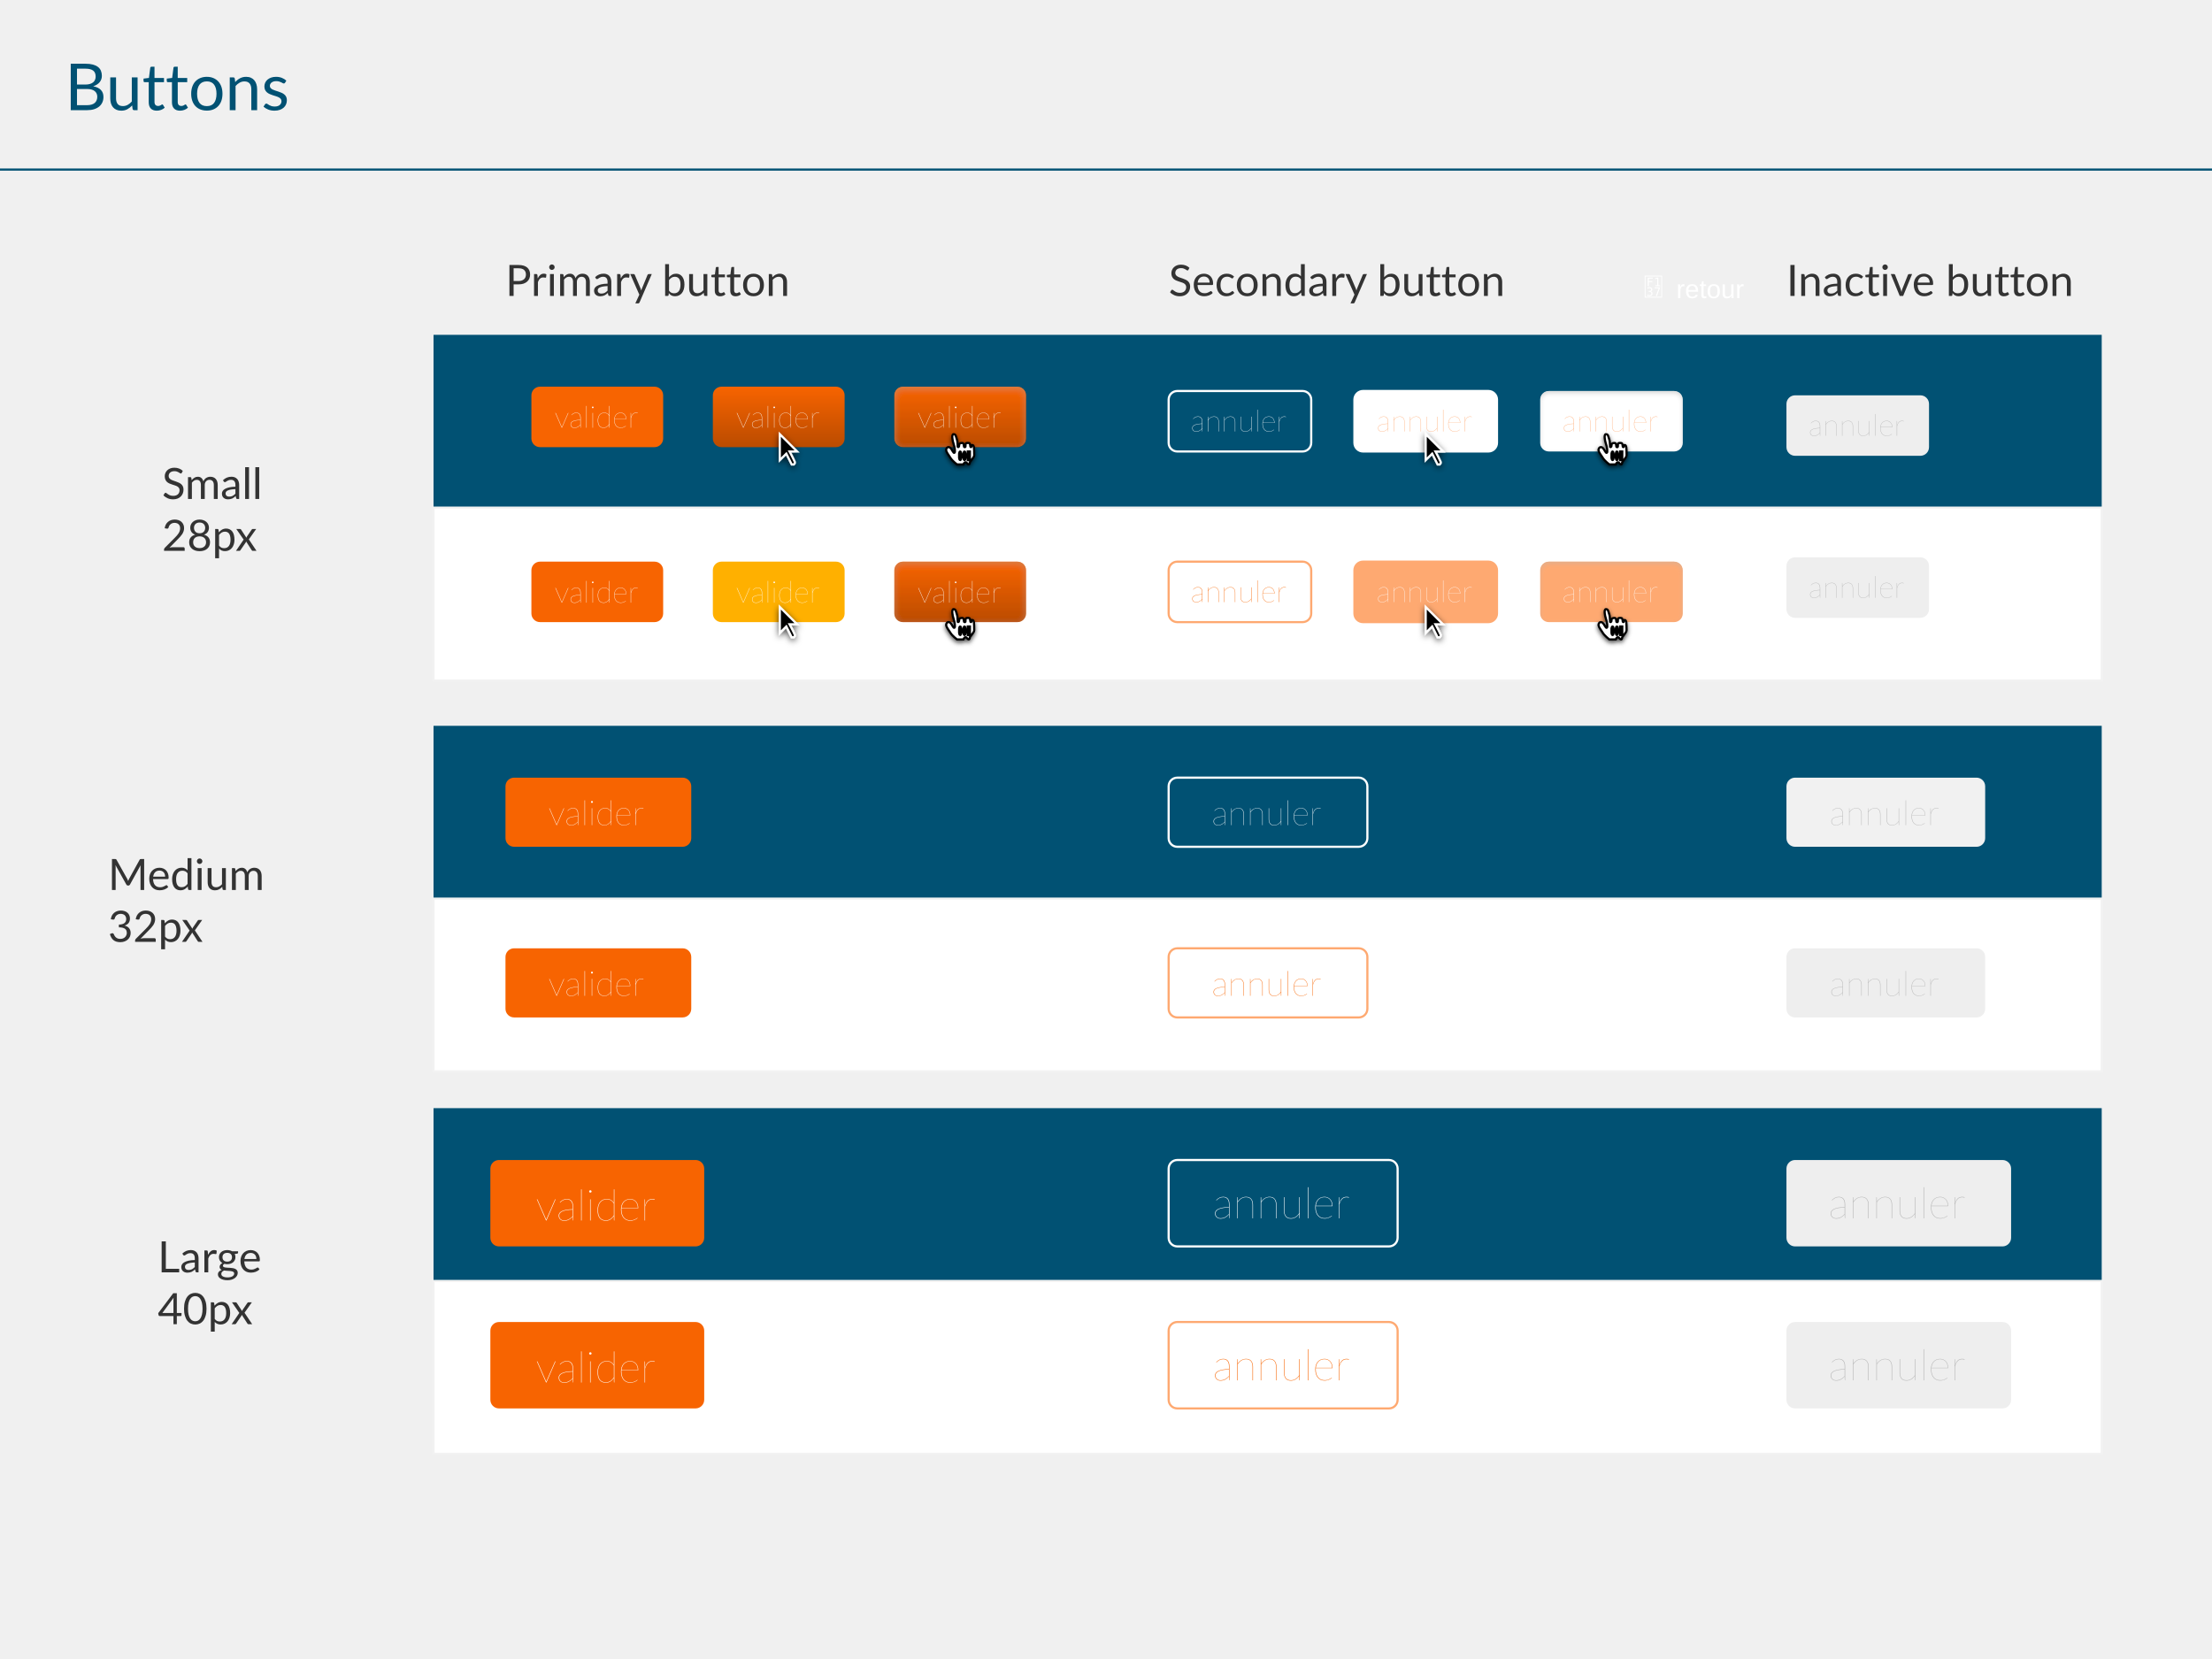
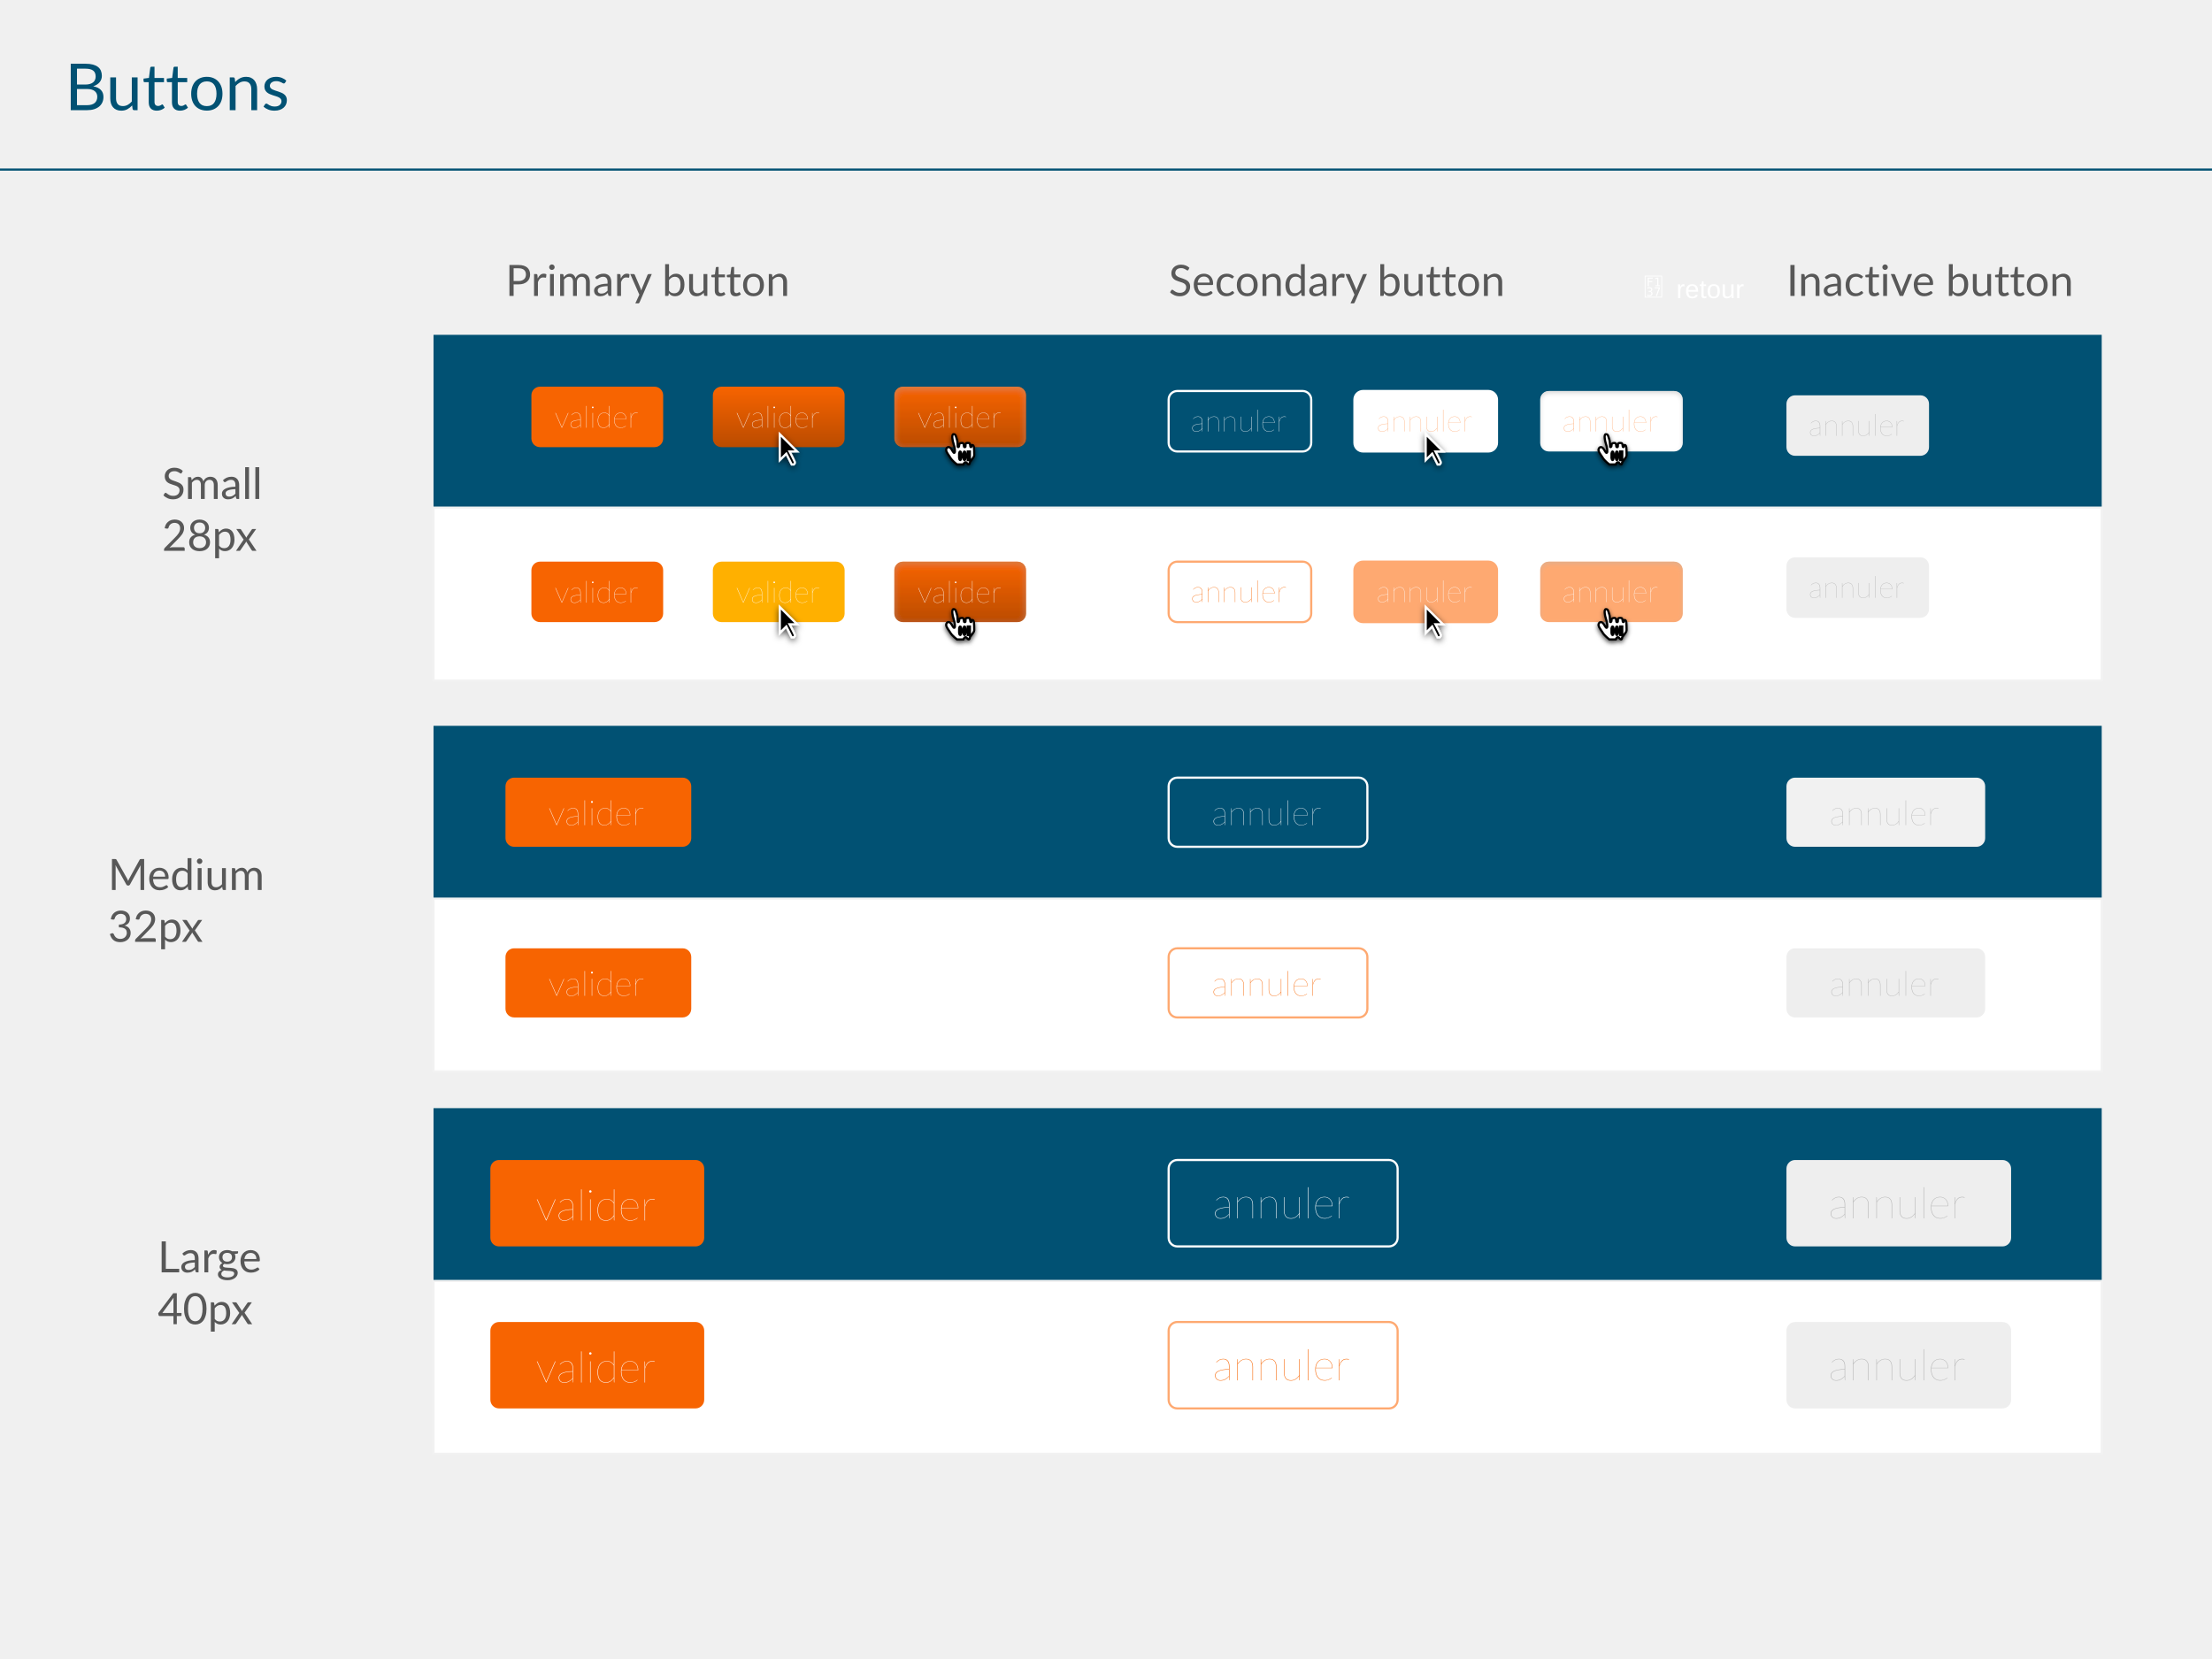
<svg xmlns="http://www.w3.org/2000/svg" xmlns:xlink="http://www.w3.org/1999/xlink" width="1024px" height="768px" viewBox="0 0 1024 768" version="1.1">
  <defs>
    <rect id="path-1" x="0" y="0" width="61" height="28" rx="4" />
    <linearGradient x1="50%" y1="1.965%" x2="50%" y2="100%" id="linearGradient-2">
      <stop stop-color="#F66300" offset="0%" />
      <stop stop-color="#BB4C00" offset="98.314%" />
    </linearGradient>
    <linearGradient x1="50%" y1="1.965%" x2="50%" y2="100%" id="linearGradient-3">
      <stop stop-color="#F66300" offset="0%" />
      <stop stop-color="#BB4C00" offset="100%" />
    </linearGradient>
    <filter x="-50%" y="-50%" width="200%" height="200%" filterUnits="objectBoundingBox" id="filter-4">
      <feOffset dx="0" dy="1" in="SourceAlpha" result="shadowOffsetInner1" />
      <feGaussianBlur stdDeviation="1.5" in="shadowOffsetInner1" result="shadowBlurInner1" />
      <feComposite in="shadowBlurInner1" in2="SourceAlpha" operator="arithmetic" k2="-1" k3="1" result="shadowInnerInner1" />
      <feColorMatrix values="0 0 0 0 0.501   0 0 0 0 0.254   0 0 0 0 0.087  0 0 0 0.7 0" in="shadowInnerInner1" type="matrix" result="shadowMatrixInner1" />
      <feMerge>
        <feMergeNode in="SourceGraphic" />
        <feMergeNode in="shadowMatrixInner1" />
      </feMerge>
    </filter>
    <filter x="-50%" y="-50%" width="200%" height="200%" filterUnits="objectBoundingBox" id="filter-5">
      <feOffset dx="0" dy="1" in="SourceAlpha" result="shadowOffsetOuter1" />
      <feGaussianBlur stdDeviation="1" in="shadowOffsetOuter1" result="shadowBlurOuter1" />
      <feColorMatrix values="0 0 0 0 0   0 0 0 0 0   0 0 0 0 0  0 0 0 0.7 0" in="shadowBlurOuter1" type="matrix" result="shadowMatrixOuter1" />
      <feMerge>
        <feMergeNode in="shadowMatrixOuter1" />
        <feMergeNode in="SourceGraphic" />
      </feMerge>
    </filter>
    <filter x="-50%" y="-50%" width="200%" height="200%" filterUnits="objectBoundingBox" id="filter-6">
      <feOffset dx="0" dy="1" in="SourceAlpha" result="shadowOffsetInner1" />
      <feGaussianBlur stdDeviation="1.5" in="shadowOffsetInner1" result="shadowBlurInner1" />
      <feComposite in="shadowBlurInner1" in2="SourceAlpha" operator="arithmetic" k2="-1" k3="1" result="shadowInnerInner1" />
      <feColorMatrix values="0 0 0 0 0.501   0 0 0 0 0.254   0 0 0 0 0.087  0 0 0 0.7 0" in="shadowInnerInner1" type="matrix" result="shadowMatrixInner1" />
      <feMerge>
        <feMergeNode in="SourceGraphic" />
        <feMergeNode in="shadowMatrixInner1" />
      </feMerge>
    </filter>
    <filter x="-50%" y="-50%" width="200%" height="200%" filterUnits="objectBoundingBox" id="filter-7">
      <feOffset dx="0" dy="1" in="SourceAlpha" result="shadowOffsetOuter1" />
      <feGaussianBlur stdDeviation="1" in="shadowOffsetOuter1" result="shadowBlurOuter1" />
      <feColorMatrix values="0 0 0 0 0   0 0 0 0 0   0 0 0 0 0  0 0 0 0.7 0" in="shadowBlurOuter1" type="matrix" result="shadowMatrixOuter1" />
      <feMerge>
        <feMergeNode in="shadowMatrixOuter1" />
        <feMergeNode in="SourceGraphic" />
      </feMerge>
    </filter>
    <filter x="-50%" y="-50%" width="200%" height="200%" filterUnits="objectBoundingBox" id="filter-8">
      <feOffset dx="0" dy="1" in="SourceAlpha" result="shadowOffsetInner1" />
      <feGaussianBlur stdDeviation="1" in="shadowOffsetInner1" result="shadowBlurInner1" />
      <feComposite in="shadowBlurInner1" in2="SourceAlpha" operator="arithmetic" k2="-1" k3="1" result="shadowInnerInner1" />
      <feColorMatrix values="0 0 0 0 0.528   0 0 0 0 0.526   0 0 0 0 0.526  0 0 0 0.7 0" in="shadowInnerInner1" type="matrix" result="shadowMatrixInner1" />
      <feMerge>
        <feMergeNode in="SourceGraphic" />
        <feMergeNode in="shadowMatrixInner1" />
      </feMerge>
    </filter>
    <filter x="-50%" y="-50%" width="200%" height="200%" filterUnits="objectBoundingBox" id="filter-9">
      <feOffset dx="0" dy="1" in="SourceAlpha" result="shadowOffsetInner1" />
      <feGaussianBlur stdDeviation="1" in="shadowOffsetInner1" result="shadowBlurInner1" />
      <feComposite in="shadowBlurInner1" in2="SourceAlpha" operator="arithmetic" k2="-1" k3="1" result="shadowInnerInner1" />
      <feColorMatrix values="0 0 0 0 0.644   0 0 0 0 0.437   0 0 0 0 0.301  0 0 0 0.7 0" in="shadowInnerInner1" type="matrix" result="shadowMatrixInner1" />
      <feMerge>
        <feMergeNode in="SourceGraphic" />
        <feMergeNode in="shadowMatrixInner1" />
      </feMerge>
    </filter>
    <filter x="-50%" y="-50%" width="200%" height="200%" filterUnits="objectBoundingBox" id="filter-10">
      <feOffset dx="0" dy="1" in="SourceAlpha" result="shadowOffsetOuter1" />
      <feGaussianBlur stdDeviation="1" in="shadowOffsetOuter1" result="shadowBlurOuter1" />
      <feColorMatrix values="0 0 0 0 0   0 0 0 0 0   0 0 0 0 0  0 0 0 0.7 0" in="shadowBlurOuter1" type="matrix" result="shadowMatrixOuter1" />
      <feMerge>
        <feMergeNode in="shadowMatrixOuter1" />
        <feMergeNode in="SourceGraphic" />
      </feMerge>
    </filter>
    <filter x="-50%" y="-50%" width="200%" height="200%" filterUnits="objectBoundingBox" id="filter-11">
      <feOffset dx="0" dy="1" in="SourceAlpha" result="shadowOffsetOuter1" />
      <feGaussianBlur stdDeviation="1" in="shadowOffsetOuter1" result="shadowBlurOuter1" />
      <feColorMatrix values="0 0 0 0 0   0 0 0 0 0   0 0 0 0 0  0 0 0 0.7 0" in="shadowBlurOuter1" type="matrix" result="shadowMatrixOuter1" />
      <feMerge>
        <feMergeNode in="shadowMatrixOuter1" />
        <feMergeNode in="SourceGraphic" />
      </feMerge>
    </filter>
    <filter x="-50%" y="-50%" width="200%" height="200%" filterUnits="objectBoundingBox" id="filter-12">
      <feOffset dx="0" dy="1" in="SourceAlpha" result="shadowOffsetOuter1" />
      <feGaussianBlur stdDeviation="1.5" in="shadowOffsetOuter1" result="shadowBlurOuter1" />
      <feColorMatrix values="0 0 0 0 0   0 0 0 0 0   0 0 0 0 0  0 0 0 0.7 0" in="shadowBlurOuter1" type="matrix" result="shadowMatrixOuter1" />
      <feMerge>
        <feMergeNode in="shadowMatrixOuter1" />
        <feMergeNode in="SourceGraphic" />
      </feMerge>
    </filter>
    <filter x="-50%" y="-50%" width="200%" height="200%" filterUnits="objectBoundingBox" id="filter-13">
      <feOffset dx="0" dy="1" in="SourceAlpha" result="shadowOffsetOuter1" />
      <feGaussianBlur stdDeviation="1.5" in="shadowOffsetOuter1" result="shadowBlurOuter1" />
      <feColorMatrix values="0 0 0 0 0   0 0 0 0 0   0 0 0 0 0  0 0 0 0.7 0" in="shadowBlurOuter1" type="matrix" result="shadowMatrixOuter1" />
      <feMerge>
        <feMergeNode in="shadowMatrixOuter1" />
        <feMergeNode in="SourceGraphic" />
      </feMerge>
    </filter>
    <filter x="-50%" y="-50%" width="200%" height="200%" filterUnits="objectBoundingBox" id="filter-14">
      <feOffset dx="0" dy="1" in="SourceAlpha" result="shadowOffsetOuter1" />
      <feGaussianBlur stdDeviation="1.5" in="shadowOffsetOuter1" result="shadowBlurOuter1" />
      <feColorMatrix values="0 0 0 0 0   0 0 0 0 0   0 0 0 0 0  0 0 0 0.7 0" in="shadowBlurOuter1" type="matrix" result="shadowMatrixOuter1" />
      <feMerge>
        <feMergeNode in="shadowMatrixOuter1" />
        <feMergeNode in="SourceGraphic" />
      </feMerge>
    </filter>
    <filter x="-50%" y="-50%" width="200%" height="200%" filterUnits="objectBoundingBox" id="filter-15">
      <feOffset dx="0" dy="1" in="SourceAlpha" result="shadowOffsetOuter1" />
      <feGaussianBlur stdDeviation="1.5" in="shadowOffsetOuter1" result="shadowBlurOuter1" />
      <feColorMatrix values="0 0 0 0 0   0 0 0 0 0   0 0 0 0 0  0 0 0 0.7 0" in="shadowBlurOuter1" type="matrix" result="shadowMatrixOuter1" />
      <feMerge>
        <feMergeNode in="shadowMatrixOuter1" />
        <feMergeNode in="SourceGraphic" />
      </feMerge>
    </filter>
  </defs>
  <g id="Composants" stroke="none" stroke-width="1" fill="none" fill-rule="evenodd">
    <g id="Components/01-Buttons">
      <rect id="Rectangle-1" fill="#015173" x="200.691" y="155" width="772.254" height="80" />
      <rect id="Rectangle-2" stroke="#F2F2F2" fill="#FFFFFF" x="200.691" y="235" width="772.254" height="80" />
      <g id="retour-+-" transform="translate(761, 127)" font-size="12" fill="#FFFFFF" font-weight="normal">
        <text id="retour" font-family="Arial">
          <tspan x="15" y="11">retour</tspan>
        </text>
        <text id="" font-family="FontAwesome">
          <tspan x="0" y="10"></tspan>
        </text>
      </g>
      <g id="Rectangle-5-+-valider" transform="translate(246, 179)">
        <rect id="Rectangle-5" fill="#F76401" x="0" y="0" width="61" height="28" rx="4" />
        <text id="valider" font-family="Lato" font-size="14" font-weight="260" fill="#FFFFFF">
          <tspan x="10.682" y="19">valider</tspan>
        </text>
      </g>
      <g id="Rectangle-5-+-valider-2" transform="translate(246, 260)">
        <rect id="Rectangle-5" fill="#F76401" x="0" y="0" width="61" height="28" rx="4" />
        <text id="valider" font-family="Lato" font-size="14" font-weight="260" fill="#FFFFFF">
          <tspan x="10.682" y="19">valider</tspan>
        </text>
      </g>
      <g id="Rectangle-5-+-valider-5" transform="translate(330, 260)">
        <g id="Rectangle-5">
          <use fill="none" xlink:href="#path-1" />
          <use fill="#FFB000" fill-rule="evenodd" xlink:href="#path-1" />
        </g>
        <text id="valider" font-family="Lato" font-size="14" font-weight="260" fill="#FFFFFF">
          <tspan x="10.682" y="19">valider</tspan>
        </text>
      </g>
      <g id="Rectangle-6-+-annuler-2" transform="translate(541, 260)">
        <rect id="Rectangle-6" stroke="#FEA971" x="0" y="0" width="66" height="28" rx="4" />
        <text id="annuler" font-family="Lato" font-size="14" font-weight="260" fill="#F76401">
          <tspan x="10.215" y="18.75">annuler</tspan>
        </text>
      </g>
      <g id="Rectangle-5-+-valider-8" transform="translate(330, 179)">
        <rect id="Rectangle-5" fill="url(#linearGradient-2)" x="0" y="0" width="61" height="28" rx="4" />
        <text id="valider" font-family="Lato" font-size="14" font-weight="260" fill="#FFFFFF">
          <tspan x="10.682" y="19">valider</tspan>
        </text>
      </g>
      <g id="Rectangle-5-+-valider-9" transform="translate(414, 179)">
        <rect id="Rectangle-5" fill="url(#linearGradient-3)" filter="url(#filter-4)" x="0" y="0" width="61" height="28" rx="4" />
        <text id="valider" font-family="Lato" font-size="14" font-weight="260" fill="#FFFFFF">
          <tspan x="10.682" y="19">valider</tspan>
        </text>
      </g>
      <g id="Rectangle-6-+-annuler-14" transform="translate(827, 258)">
        <rect id="Rectangle-6" fill="#EEEEEE" x="0" y="0" width="66" height="28" rx="4" />
        <text id="annuler" font-family="Lato" font-size="14" font-weight="260" fill="#B2B2B2">
          <tspan x="10.215" y="18.75">annuler</tspan>
        </text>
      </g>
      <g id="Click-2" transform="translate(438, 201)" stroke="#000000" filter="url(#filter-5)" fill="#FFFFFF">
        <path d="M5,14 C5,14 2.794,12.301 2.018,11 C1.242,9.699 -0.229,8.041 0.03,7 C0.289,5.959 1.242,5.631 2.018,6.412 C2.794,7.192 3.317,8.884 3.834,8.624 C4.351,8.364 3.963,5.891 3.446,4.46 C2.929,3.028 2.389,1.74506734e-07 3.446,0 C4.503,-9.28378237e-08 4.503,1 5,2.5 C5.497,4 5.109,6 5.497,6 C5.885,6 6.033,5.651 6.033,5 C6.033,4.823 6.067,4.674 6.137,4.55 C6.325,4.218 6.767,4.069 7.485,4.069 C8.47,4.069 7.982,6 8.478,6 C8.975,6 8.975,6.041 8.975,5 C8.975,3.959 9.436,4.069 10.43,4.069 C11.424,4.069 10.943,6 11.46,6 C11.978,6 11.46,5 11.957,5 C12.454,5 12.951,5.158 12.951,7.5 C12.951,9.842 13.23,9.959 12.454,11 C11.678,12.041 10.963,13 10.963,13 C10.963,13 10.963,14 10.43,14 C9.897,14 9.622,13 8.975,13 C8.329,13 7.982,14 7.982,14 L5,14 Z M11,12 L11,8 L10,8 L10,12 L11,12 Z M8,11 C8,11.271 8.232,12 8.5,12 C8.776,12 9,11.275 9,11 L9,9 C9,8.729 8.768,8 8.5,8 C8.224,8 8,8.725 8,9 L8,11 Z M6,11 C6,11.271 6.232,12 6.5,12 C6.776,12 7,11.275 7,11 L7,9 C7,8.729 6.768,8 6.5,8 C6.224,8 6,8.725 6,9 L6,11 Z" id="Pointer" />
      </g>
      <g id="Rectangle-5-+-valider-10" transform="translate(414, 260)">
        <rect id="Rectangle-5" fill="url(#linearGradient-3)" filter="url(#filter-6)" x="0" y="0" width="61" height="28" rx="4" />
        <text id="valider" font-family="Lato" font-size="14" font-weight="260" fill="#FFFFFF">
          <tspan x="10.682" y="19">valider</tspan>
        </text>
      </g>
      <g id="Click-3" transform="translate(438, 282)" stroke="#000000" filter="url(#filter-7)" fill="#FFFFFF">
        <path d="M5,14 C5,14 2.794,12.301 2.018,11 C1.242,9.699 -0.229,8.041 0.03,7 C0.289,5.959 1.242,5.631 2.018,6.412 C2.794,7.192 3.317,8.884 3.834,8.624 C4.351,8.364 3.963,5.891 3.446,4.46 C2.929,3.028 2.389,1.74506734e-07 3.446,0 C4.503,-9.28378237e-08 4.503,1 5,2.5 C5.497,4 5.109,6 5.497,6 C5.885,6 6.033,5.651 6.033,5 C6.033,4.823 6.067,4.674 6.137,4.55 C6.325,4.218 6.767,4.069 7.485,4.069 C8.47,4.069 7.982,6 8.478,6 C8.975,6 8.975,6.041 8.975,5 C8.975,3.959 9.436,4.069 10.43,4.069 C11.424,4.069 10.943,6 11.46,6 C11.978,6 11.46,5 11.957,5 C12.454,5 12.951,5.158 12.951,7.5 C12.951,9.842 13.23,9.959 12.454,11 C11.678,12.041 10.963,13 10.963,13 C10.963,13 10.963,14 10.43,14 C9.897,14 9.622,13 8.975,13 C8.329,13 7.982,14 7.982,14 L5,14 Z M11,12 L11,8 L10,8 L10,12 L11,12 Z M8,11 C8,11.271 8.232,12 8.5,12 C8.776,12 9,11.275 9,11 L9,9 C9,8.729 8.768,8 8.5,8 C8.224,8 8,8.725 8,9 L8,11 Z M6,11 C6,11.271 6.232,12 6.5,12 C6.776,12 7,11.275 7,11 L7,9 C7,8.729 6.768,8 6.5,8 C6.224,8 6,8.725 6,9 L6,11 Z" id="Pointer" />
      </g>
      <g id="Rectangle-6-+-annuler-15" transform="translate(827, 183)">
        <rect id="Rectangle-6" fill="#EEEEEE" x="0" y="0" width="66" height="28" rx="4" />
        <text id="annuler" font-family="Lato" font-size="14" font-weight="260" fill="#B2B2B2">
          <tspan x="10.215" y="18.75">annuler</tspan>
        </text>
      </g>
      <g id="Rectangle-6-+-annuler-13" transform="translate(541, 181)">
        <rect id="Rectangle-6" stroke="#FFFFFF" x="0" y="0" width="66" height="28" rx="4" />
        <text id="annuler" font-family="Lato" font-size="14" font-weight="260" fill="#FFFFFF">
          <tspan x="10.215" y="18.75">annuler</tspan>
        </text>
      </g>
      <g id="Rectangle-6-+-annuler-17" transform="translate(627, 181)">
        <rect id="Rectangle-6" stroke="#FFFFFF" fill="#FFFFFF" x="0" y="0" width="66" height="28" rx="4" />
        <text id="annuler" font-family="Lato" font-size="14" font-weight="260" fill="#FEA971">
          <tspan x="10.215" y="18.75">annuler</tspan>
        </text>
      </g>
      <g id="Rectangle-6-+-annuler-18" transform="translate(627, 260)">
        <rect id="Rectangle-6" stroke="#FEA971" fill="#FEA971" x="0" y="0" width="66" height="28" rx="4" />
        <text id="annuler" font-family="Lato" font-size="14" font-weight="260" fill="#FFFFFF">
          <tspan x="10.215" y="18.75">annuler</tspan>
        </text>
      </g>
      <g id="Rectangle-6-+-annuler-20" transform="translate(713, 181)">
        <rect id="Rectangle-6" fill="#FFFFFF" filter="url(#filter-8)" x="0" y="0" width="66" height="28" rx="4" />
        <text id="annuler" font-family="Lato" font-size="14" font-weight="260" fill="#FEA971">
          <tspan x="10.215" y="18.75">annuler</tspan>
        </text>
      </g>
      <g id="Rectangle-6-+-annuler-19" transform="translate(713, 260)">
        <rect id="Rectangle-6" fill="#FEA971" filter="url(#filter-9)" x="0" y="0" width="66" height="28" rx="4" />
        <text id="annuler" font-family="Lato" font-size="14" font-weight="260" fill="#FFFFFF">
          <tspan x="10.215" y="18.75">annuler</tspan>
        </text>
      </g>
      <g id="Click-5" transform="translate(740, 201)" stroke="#000000" filter="url(#filter-10)" fill="#FFFFFF">
        <path d="M5,14 C5,14 2.794,12.301 2.018,11 C1.242,9.699 -0.229,8.041 0.03,7 C0.289,5.959 1.242,5.631 2.018,6.412 C2.794,7.192 3.317,8.884 3.834,8.624 C4.351,8.364 3.963,5.891 3.446,4.46 C2.929,3.028 2.389,1.74506734e-07 3.446,0 C4.503,-9.28378237e-08 4.503,1 5,2.5 C5.497,4 5.109,6 5.497,6 C5.885,6 6.033,5.651 6.033,5 C6.033,4.823 6.067,4.674 6.137,4.55 C6.325,4.218 6.767,4.069 7.485,4.069 C8.47,4.069 7.982,6 8.478,6 C8.975,6 8.975,6.041 8.975,5 C8.975,3.959 9.436,4.069 10.43,4.069 C11.424,4.069 10.943,6 11.46,6 C11.978,6 11.46,5 11.957,5 C12.454,5 12.951,5.158 12.951,7.5 C12.951,9.842 13.23,9.959 12.454,11 C11.678,12.041 10.963,13 10.963,13 C10.963,13 10.963,14 10.43,14 C9.897,14 9.622,13 8.975,13 C8.329,13 7.982,14 7.982,14 L5,14 Z M11,12 L11,8 L10,8 L10,12 L11,12 Z M8,11 C8,11.271 8.232,12 8.5,12 C8.776,12 9,11.275 9,11 L9,9 C9,8.729 8.768,8 8.5,8 C8.224,8 8,8.725 8,9 L8,11 Z M6,11 C6,11.271 6.232,12 6.5,12 C6.776,12 7,11.275 7,11 L7,9 C7,8.729 6.768,8 6.5,8 C6.224,8 6,8.725 6,9 L6,11 Z" id="Pointer" />
      </g>
      <g id="Click-4" transform="translate(740, 282)" stroke="#000000" filter="url(#filter-11)" fill="#FFFFFF">
        <path d="M5,14 C5,14 2.794,12.301 2.018,11 C1.242,9.699 -0.229,8.041 0.03,7 C0.289,5.959 1.242,5.631 2.018,6.412 C2.794,7.192 3.317,8.884 3.834,8.624 C4.351,8.364 3.963,5.891 3.446,4.46 C2.929,3.028 2.389,1.74506734e-07 3.446,0 C4.503,-9.28378237e-08 4.503,1 5,2.5 C5.497,4 5.109,6 5.497,6 C5.885,6 6.033,5.651 6.033,5 C6.033,4.823 6.067,4.674 6.137,4.55 C6.325,4.218 6.767,4.069 7.485,4.069 C8.47,4.069 7.982,6 8.478,6 C8.975,6 8.975,6.041 8.975,5 C8.975,3.959 9.436,4.069 10.43,4.069 C11.424,4.069 10.943,6 11.46,6 C11.978,6 11.46,5 11.957,5 C12.454,5 12.951,5.158 12.951,7.5 C12.951,9.842 13.23,9.959 12.454,11 C11.678,12.041 10.963,13 10.963,13 C10.963,13 10.963,14 10.43,14 C9.897,14 9.622,13 8.975,13 C8.329,13 7.982,14 7.982,14 L5,14 Z M11,12 L11,8 L10,8 L10,12 L11,12 Z M8,11 C8,11.271 8.232,12 8.5,12 C8.776,12 9,11.275 9,11 L9,9 C9,8.729 8.768,8 8.5,8 C8.224,8 8,8.725 8,9 L8,11 Z M6,11 C6,11.271 6.232,12 6.5,12 C6.776,12 7,11.275 7,11 L7,9 C7,8.729 6.768,8 6.5,8 C6.224,8 6,8.725 6,9 L6,11 Z" id="Pointer" />
      </g>
      <g id="Rollover-3" transform="translate(660, 201)" stroke="#FFFFFF" filter="url(#filter-12)" fill="#000000">
        <path d="M0,0 L0,12 L3,9 L5.5,14 L6.5,14 C6.5,14 7.146,13.35 7,13 C6.312,11.35 4.5,8 4.5,8 L8,8 L0,0 Z" id="Default" />
      </g>
      <g id="Rollover-4" transform="translate(660, 281)" stroke="#FFFFFF" filter="url(#filter-13)" fill="#000000">
        <path d="M0,0 L0,12 L3,9 L5.5,14 L6.5,14 C6.5,14 7.146,13.35 7,13 C6.312,11.35 4.5,8 4.5,8 L8,8 L0,0 Z" id="Default" />
      </g>
      <g id="Rollover-6" transform="translate(361, 201)" stroke="#FFFFFF" filter="url(#filter-14)" fill="#000000">
        <path d="M0,0 L0,12 L3,9 L5.5,14 L6.5,14 C6.5,14 7.146,13.35 7,13 C6.312,11.35 4.5,8 4.5,8 L8,8 L0,0 Z" id="Default" />
      </g>
      <g id="Rollover-5" transform="translate(361, 281)" stroke="#FFFFFF" filter="url(#filter-15)" fill="#000000">
        <path d="M0,0 L0,12 L3,9 L5.5,14 L6.5,14 C6.5,14 7.146,13.35 7,13 C6.312,11.35 4.5,8 4.5,8 L8,8 L0,0 Z" id="Default" />
      </g>
      <g id="Titre" transform="translate(0, 21)">
        <text id="Buttons-" font-family="Lato" font-size="30" font-weight="normal" fill="#015173">
          <tspan x="30" y="30">Buttons </tspan>
        </text>
        <path d="M0,57.5 L1023.561,57.5" id="Line" stroke="#015173" stroke-linecap="square" />
      </g>
-       <text id="Primary-button" font-family="Lato" font-size="20" font-weight="normal" fill="#333333">
+       <text id="Primary-button" font-family="Lato" font-size="20" font-weight="normal" fill="#585858">
        <tspan x="234" y="137">Primary button</tspan>
      </text>
-       <text id="Small" font-family="Lato" font-size="20" font-weight="normal" fill="#333333">
+       <text id="Small" font-family="Lato" font-size="20" font-weight="normal" fill="#585858">
        <tspan x="75" y="231">Small</tspan>
        <tspan x="75" y="255">28px</tspan>
      </text>
-       <text id="Secondary-button" font-family="Lato" font-size="20" font-weight="normal" fill="#333333">
+       <text id="Secondary-button" font-family="Lato" font-size="20" font-weight="normal" fill="#585858">
        <tspan x="541" y="137">Secondary button</tspan>
      </text>
-       <text id="Inactive-button" font-family="Lato" font-size="20" font-weight="normal" fill="#333333">
+       <text id="Inactive-button" font-family="Lato" font-size="20" font-weight="normal" fill="#585858">
        <tspan x="827" y="137">Inactive button</tspan>
      </text>
      <rect id="Rectangle-4" fill="#015173" x="200.691" y="336" width="772.254" height="80" />
      <rect id="Rectangle-3" stroke="#F2F2F2" fill="#FFFFFF" x="200.691" y="416" width="772.254" height="80" />
      <g id="Rectangle-5-+-valider-4" transform="translate(234, 360)">
        <rect id="Rectangle-5" fill="#F76401" x="0" y="0" width="86" height="32" rx="4" />
        <text id="valider" font-family="Lato" font-size="16" font-weight="260" fill="#FFFFFF">
          <tspan x="19.78" y="22">valider</tspan>
        </text>
      </g>
      <g id="Rectangle-6-+-annuler-8" transform="translate(541, 360)">
        <rect id="Rectangle-6" stroke="#FFFFFF" x="0" y="0" width="92" height="32" rx="4" />
        <text id="annuler" font-family="Lato" font-size="16" font-weight="260" fill="#FFFFFF">
          <tspan x="19.96" y="22">annuler</tspan>
        </text>
      </g>
      <g id="Rectangle-5-+-valider-3" transform="translate(234, 439)">
        <rect id="Rectangle-5" fill="#F76401" x="0" y="0" width="86" height="32" rx="4" />
        <text id="valider" font-family="Lato" font-size="16" font-weight="260" fill="#FFFFFF">
          <tspan x="19.78" y="22">valider</tspan>
        </text>
      </g>
      <g id="Rectangle-6-+-annuler-7" transform="translate(541, 439)">
        <rect id="Rectangle-6" stroke="#FEA971" x="0" y="0" width="92" height="32" rx="4" />
        <text id="annuler" font-family="Lato" font-size="16" font-weight="260" fill="#F76401">
          <tspan x="19.96" y="22">annuler</tspan>
        </text>
      </g>
      <g id="Rectangle-6-+-annuler-6" transform="translate(827, 360)">
        <rect id="Rectangle-6" fill="#F1F1F1" x="0" y="0" width="92" height="32" rx="4" />
        <text id="annuler" font-family="Lato" font-size="16" font-weight="260" fill="#B2B2B2">
          <tspan x="19.96" y="22">annuler</tspan>
        </text>
      </g>
      <g id="Rectangle-6-+-annuler-5" transform="translate(827, 439)">
        <rect id="Rectangle-6" fill="#EEEEEE" x="0" y="0" width="92" height="32" rx="4" />
        <text id="annuler" font-family="Lato" font-size="16" font-weight="260" fill="#B2B2B2">
          <tspan x="19.96" y="22">annuler</tspan>
        </text>
      </g>
-       <text id="Medium" font-family="Lato" font-size="20" font-weight="normal" fill="#333333">
+       <text id="Medium" font-family="Lato" font-size="20" font-weight="normal" fill="#585858">
        <tspan x="50" y="412">Medium</tspan>
        <tspan x="50" y="436">32px</tspan>
      </text>
-       <rect id="Rectangle-8" fill="#015173" x="200.691" y="513" width="772.254" height="80" />
+       <g id="Rectangle-8" transform="translate(201, 513)" fill="#015173">
+         <rect x="-0.309" y="0" width="772.254" height="80" />
+       </g>
      <rect id="Rectangle-7" stroke="#F2F2F2" fill="#FFFFFF" x="200.691" y="593" width="772.254" height="80" />
      <g id="Rectangle-6-+-annuler-9" transform="translate(827, 537)">
        <path d="M3.997,0 C1.79,0 -1.77635684e-15,1.796 -1.77635684e-15,4 L-1.77635684e-15,36 C-1.77635684e-15,38.209 1.783,40 3.997,40 L100.003,40 C102.21,40 104,38.204 104,36 L104,4 C104,1.791 102.217,0 100.003,0 L3.997,0 Z" id="Rectangle-6" fill="#EEEEEE" />
        <text id="annuler" font-family="Lato" font-size="20" font-weight="260" fill="#B2B2B2">
          <tspan x="19.45" y="27">annuler</tspan>
        </text>
      </g>
      <g id="Rectangle-6-+-annuler-10" transform="translate(827, 612)">
        <path d="M3.997,0 C1.79,0 -1.77635684e-15,1.796 -1.77635684e-15,4 L-1.77635684e-15,36 C-1.77635684e-15,38.209 1.783,40 3.997,40 L100.003,40 C102.21,40 104,38.204 104,36 L104,4 C104,1.791 102.217,0 100.003,0 L3.997,0 Z" id="Rectangle-6" fill="#EEEEEE" />
        <text id="annuler" font-family="Lato" font-size="20" font-weight="260" fill="#B2B2B2">
          <tspan x="19.45" y="27">annuler</tspan>
        </text>
      </g>
      <g id="Rectangle-5-+-valider-6" transform="translate(227, 537)">
        <rect id="Rectangle-5" fill="#F76401" x="0" y="0" width="99" height="40" rx="4" />
        <text id="valider" font-family="Lato" font-size="20" font-weight="260" fill="#FFFFFF">
          <tspan x="20.975" y="28">valider</tspan>
        </text>
      </g>
      <g id="Rectangle-5-+-valider-7" transform="translate(227, 612)">
        <rect id="Rectangle-5" fill="#F76401" x="0" y="0" width="99" height="40" rx="4" />
        <text id="valider" font-family="Lato" font-size="20" font-weight="260" fill="#FFFFFF">
          <tspan x="20.975" y="28">valider</tspan>
        </text>
      </g>
      <g id="Rectangle-6-+-annuler-12" transform="translate(541, 537)">
        <rect id="Rectangle-6" stroke="#FFFFFF" x="0" y="0" width="106" height="40" rx="4" />
        <text id="annuler" font-family="Lato" font-size="20" font-weight="260" fill="#FFFFFF">
          <tspan x="20.45" y="27">annuler</tspan>
        </text>
      </g>
      <g id="Rectangle-6-+-annuler-16" transform="translate(541, 612)">
        <rect id="Rectangle-6" stroke="#FEA971" x="0" y="0" width="106" height="40" rx="4" />
        <text id="annuler" font-family="Lato" font-size="20" font-weight="260" fill="#F76401">
          <tspan x="20.45" y="27">annuler</tspan>
        </text>
      </g>
-       <text id="Large" font-family="Lato" font-size="20" font-weight="normal" fill="#333333">
+       <text id="Large" font-family="Lato" font-size="20" font-weight="normal" fill="#585858">
        <tspan x="73" y="589">Large</tspan>
        <tspan x="73" y="613">40px</tspan>
      </text>
    </g>
  </g>
</svg>
